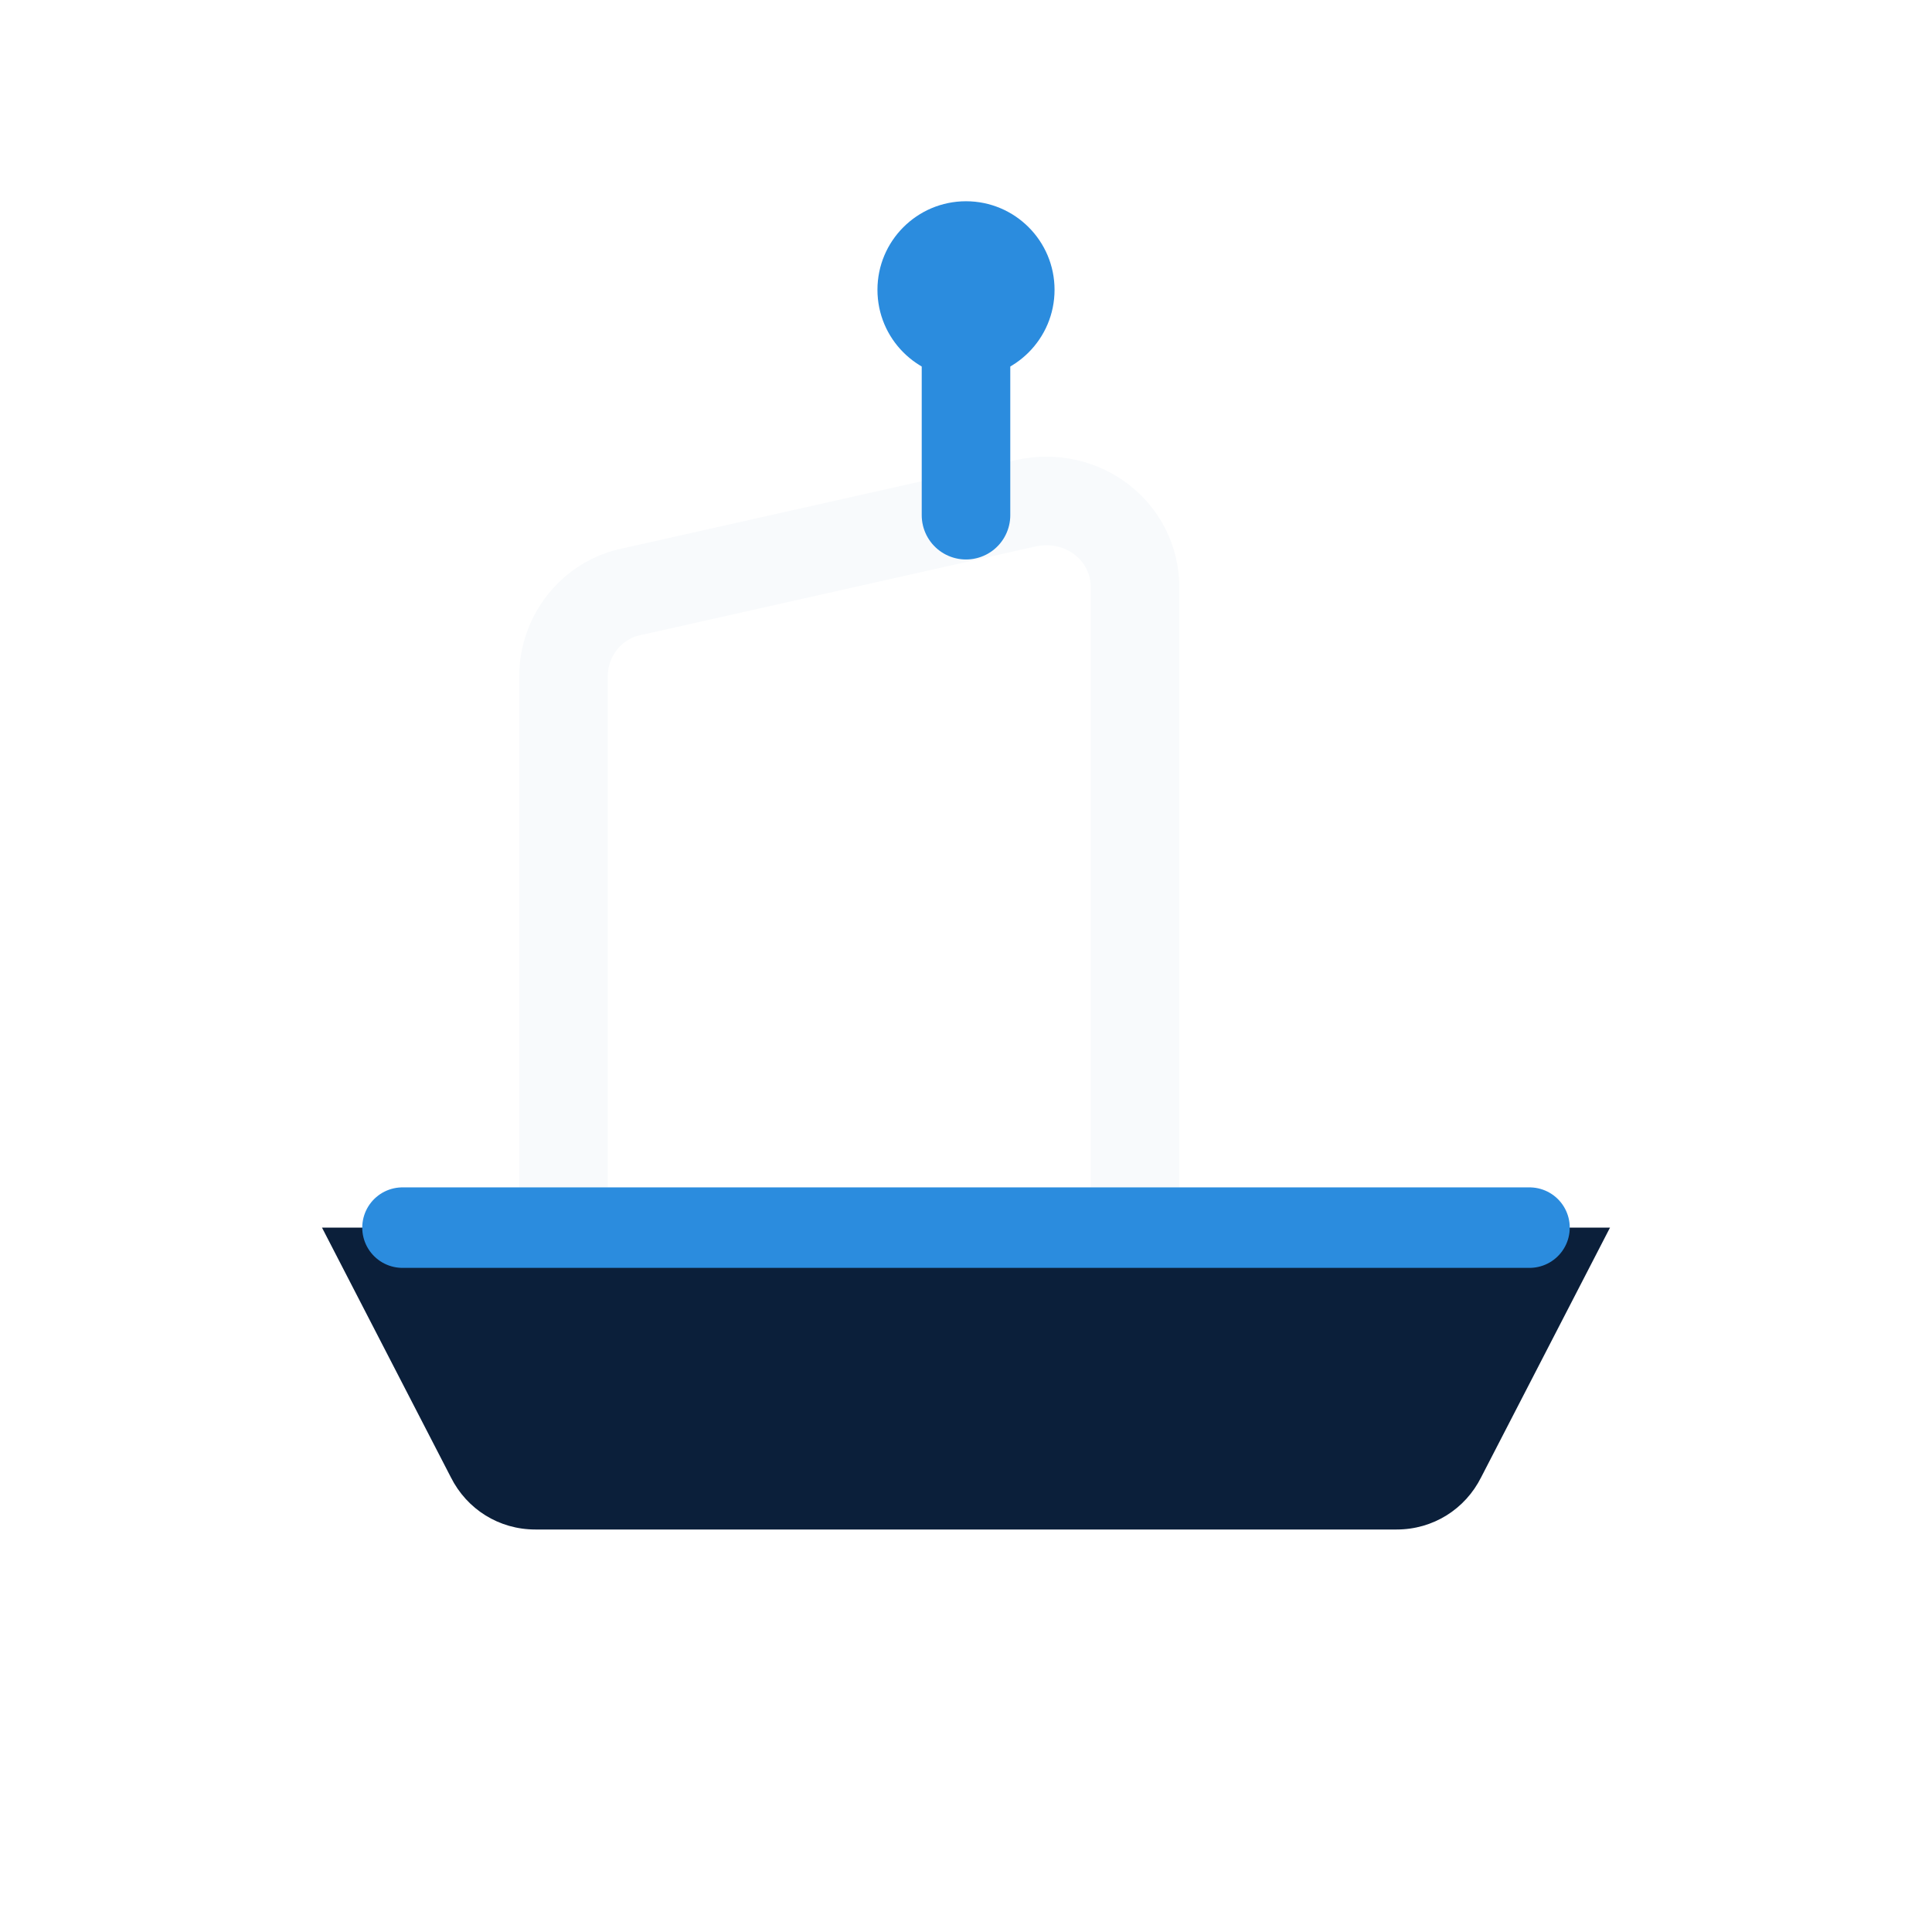
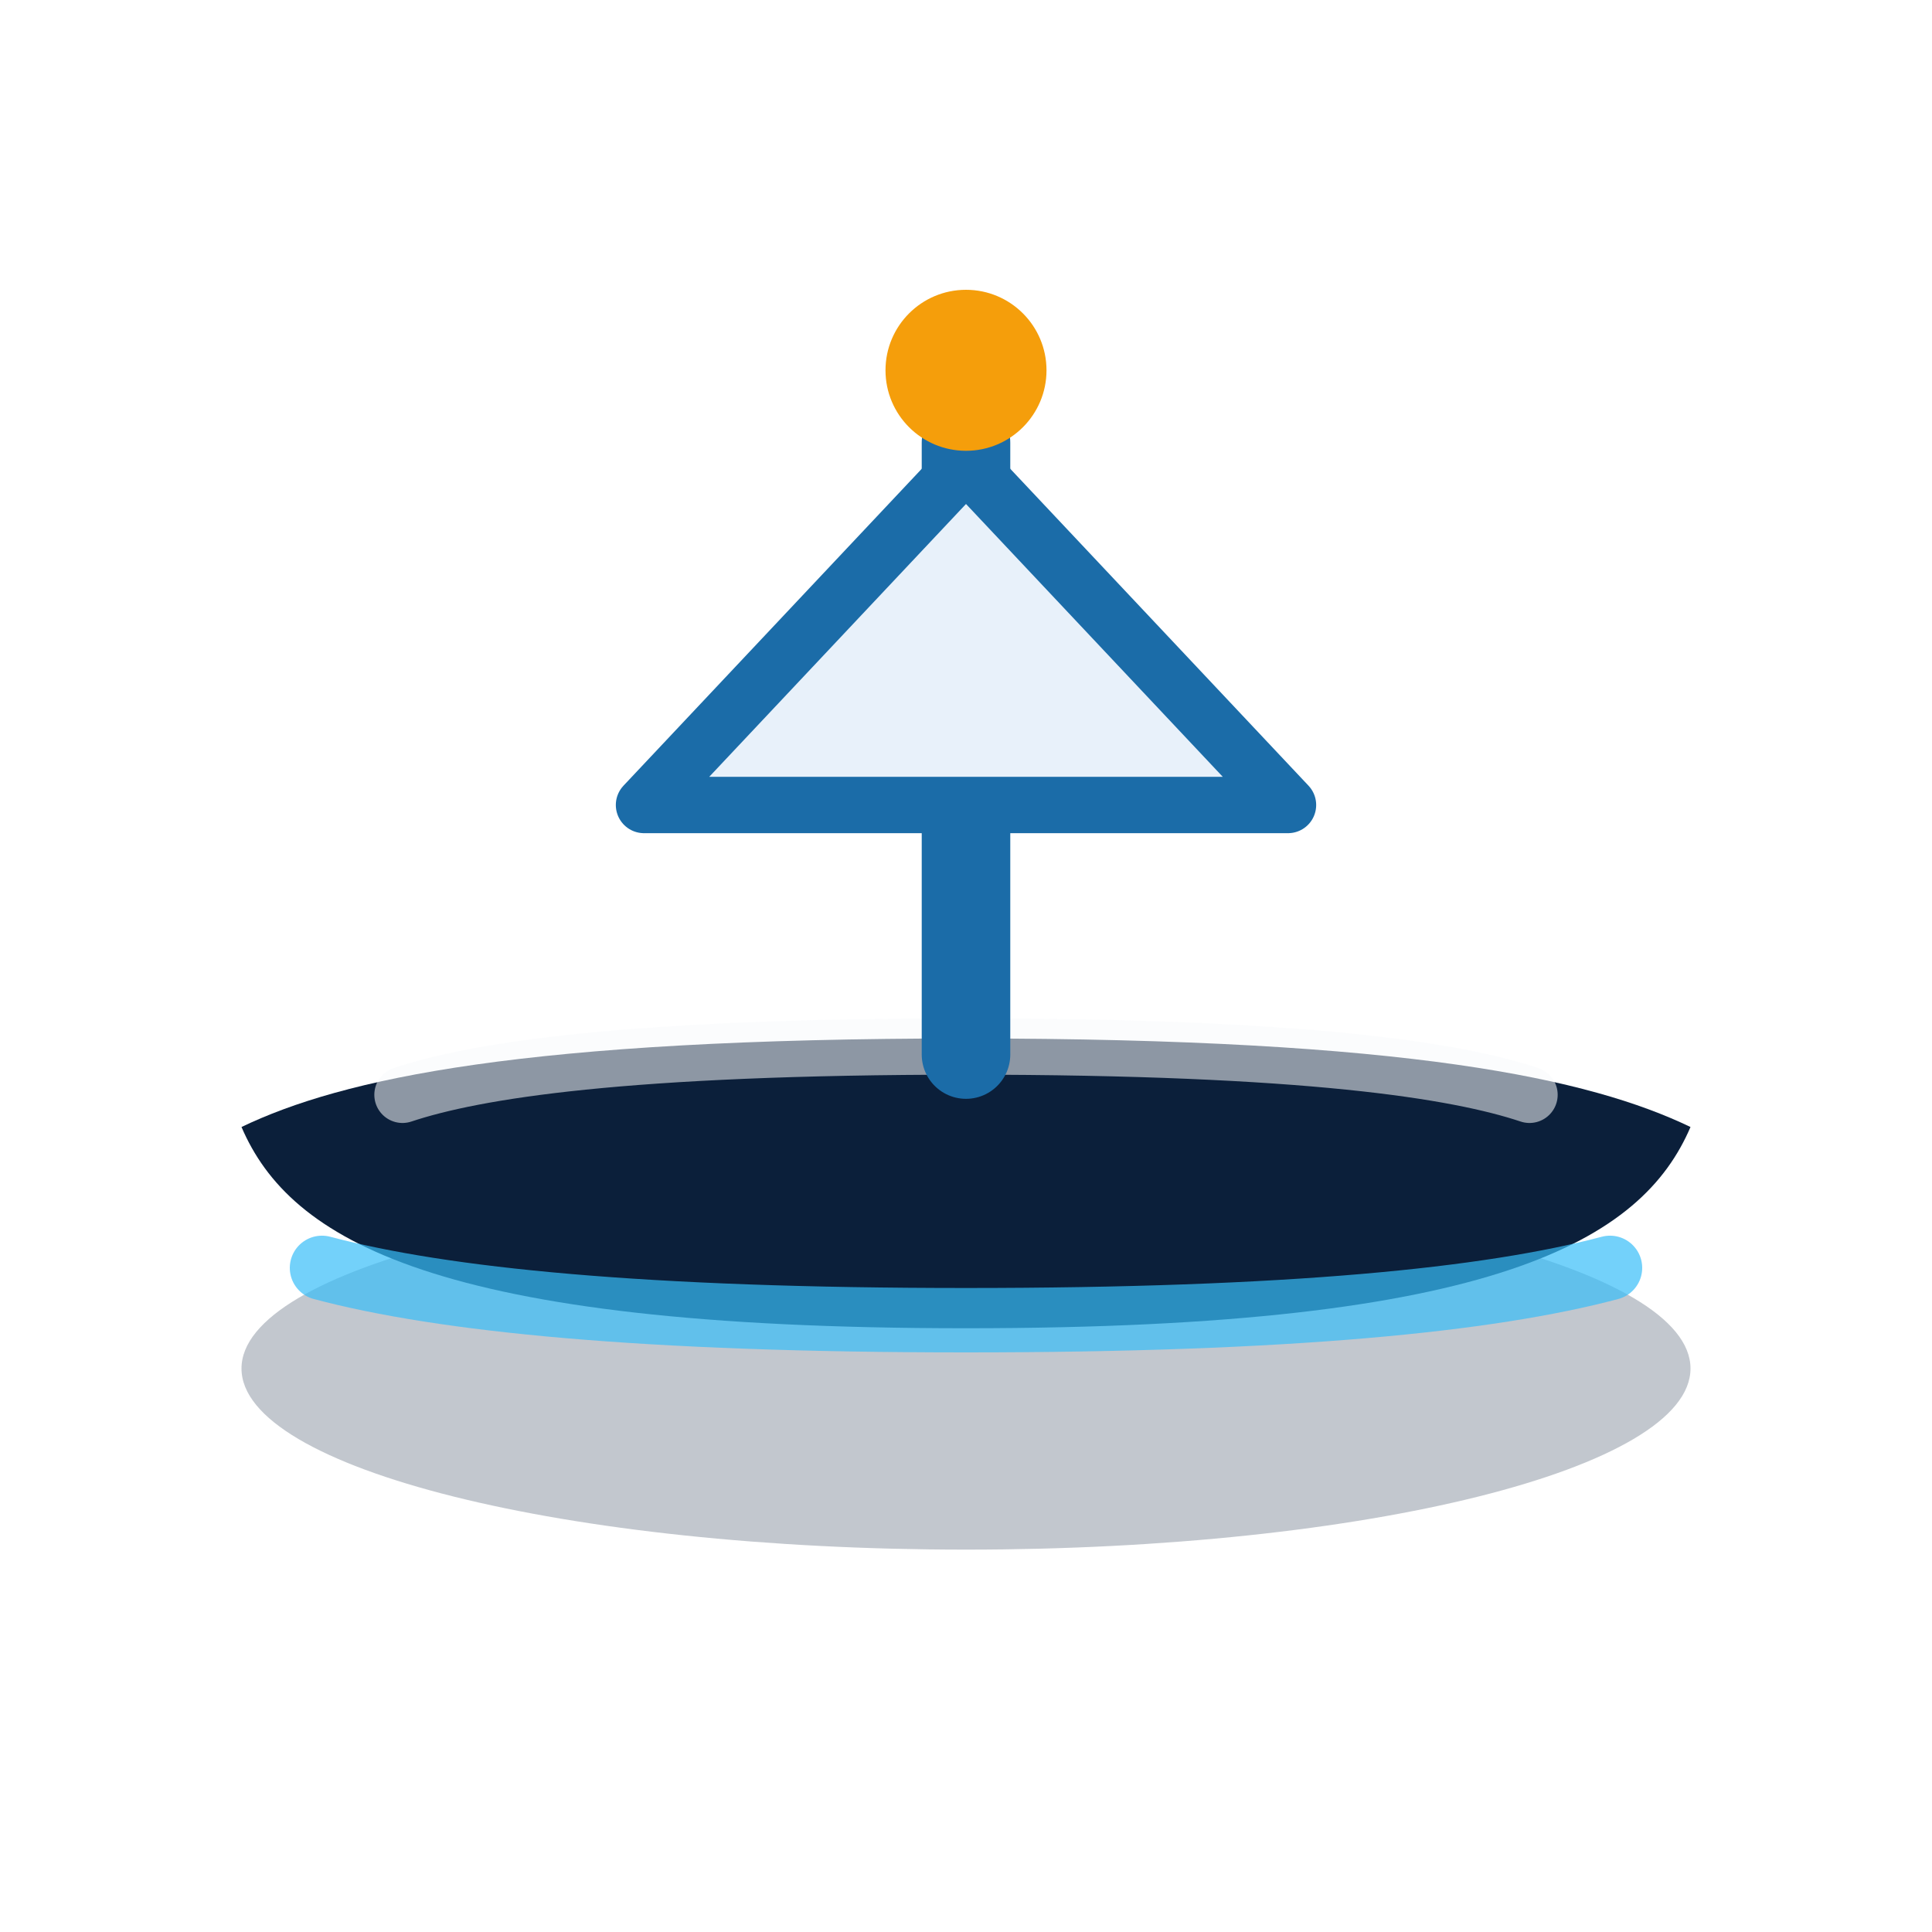
<svg xmlns="http://www.w3.org/2000/svg" viewBox="0 0 48 48" fill="none">
-   <path d="M8 30.5h32l-3.2 6.2c-.4.8-1.2 1.3-2.1 1.3H13.3c-.9 0-1.7-.5-2.1-1.3L8 30.5Z" fill="#0B1F3A" />
-   <path d="M14 30.5V16.8c0-1 .7-1.9 1.7-2.1l9.8-2.2c1.4-.3 2.7.7 2.7 2.1v15.9" stroke="#F8FAFC" stroke-width="2.2" stroke-linejoin="round" />
-   <path d="M24 12.8V8.5" stroke="#2B8CDE" stroke-width="2.2" stroke-linecap="round" />
-   <circle cx="24" cy="7.2" r="2.2" fill="#2B8CDE" />
-   <path d="M10 30.5h28" stroke="#2B8CDE" stroke-width="2" stroke-linecap="round" />
+   <ellipse cx="24" cy="34" rx="18" ry="4.5" fill="#0B1F3A" opacity="0.25" />
+   <path d="M6 28c2.5-1.2 7-2.2 18-2.2S39.5 26.8 42 28c-1.2 2.8-4.8 5-18 5S7.2 30.8 6 28Z" fill="#0B1F3A" />
+   <path d="M10 27.2c1.8-.6 5.5-1.2 14-1.2s12.2.6 14 1.2" stroke="#F8FAFC" stroke-width="1.4" stroke-linecap="round" opacity="0.55" />
+   <path d="M24 26.2V11" stroke="#1B6CA8" stroke-width="2.2" stroke-linecap="round" />
+   <path d="M24 11.5 32 20H16L24 11.5Z" fill="#E8F1FA" stroke="#1B6CA8" stroke-width="1.4" stroke-linejoin="round" />
+   <circle cx="24" cy="9.2" r="2" fill="#F59E0B" />
+   <path d="M8 31.5c3 .8 8 1.3 16 1.3s13-.5 16-1.3" stroke="#38BDF8" stroke-width="1.6" stroke-linecap="round" opacity="0.7" />
</svg>
